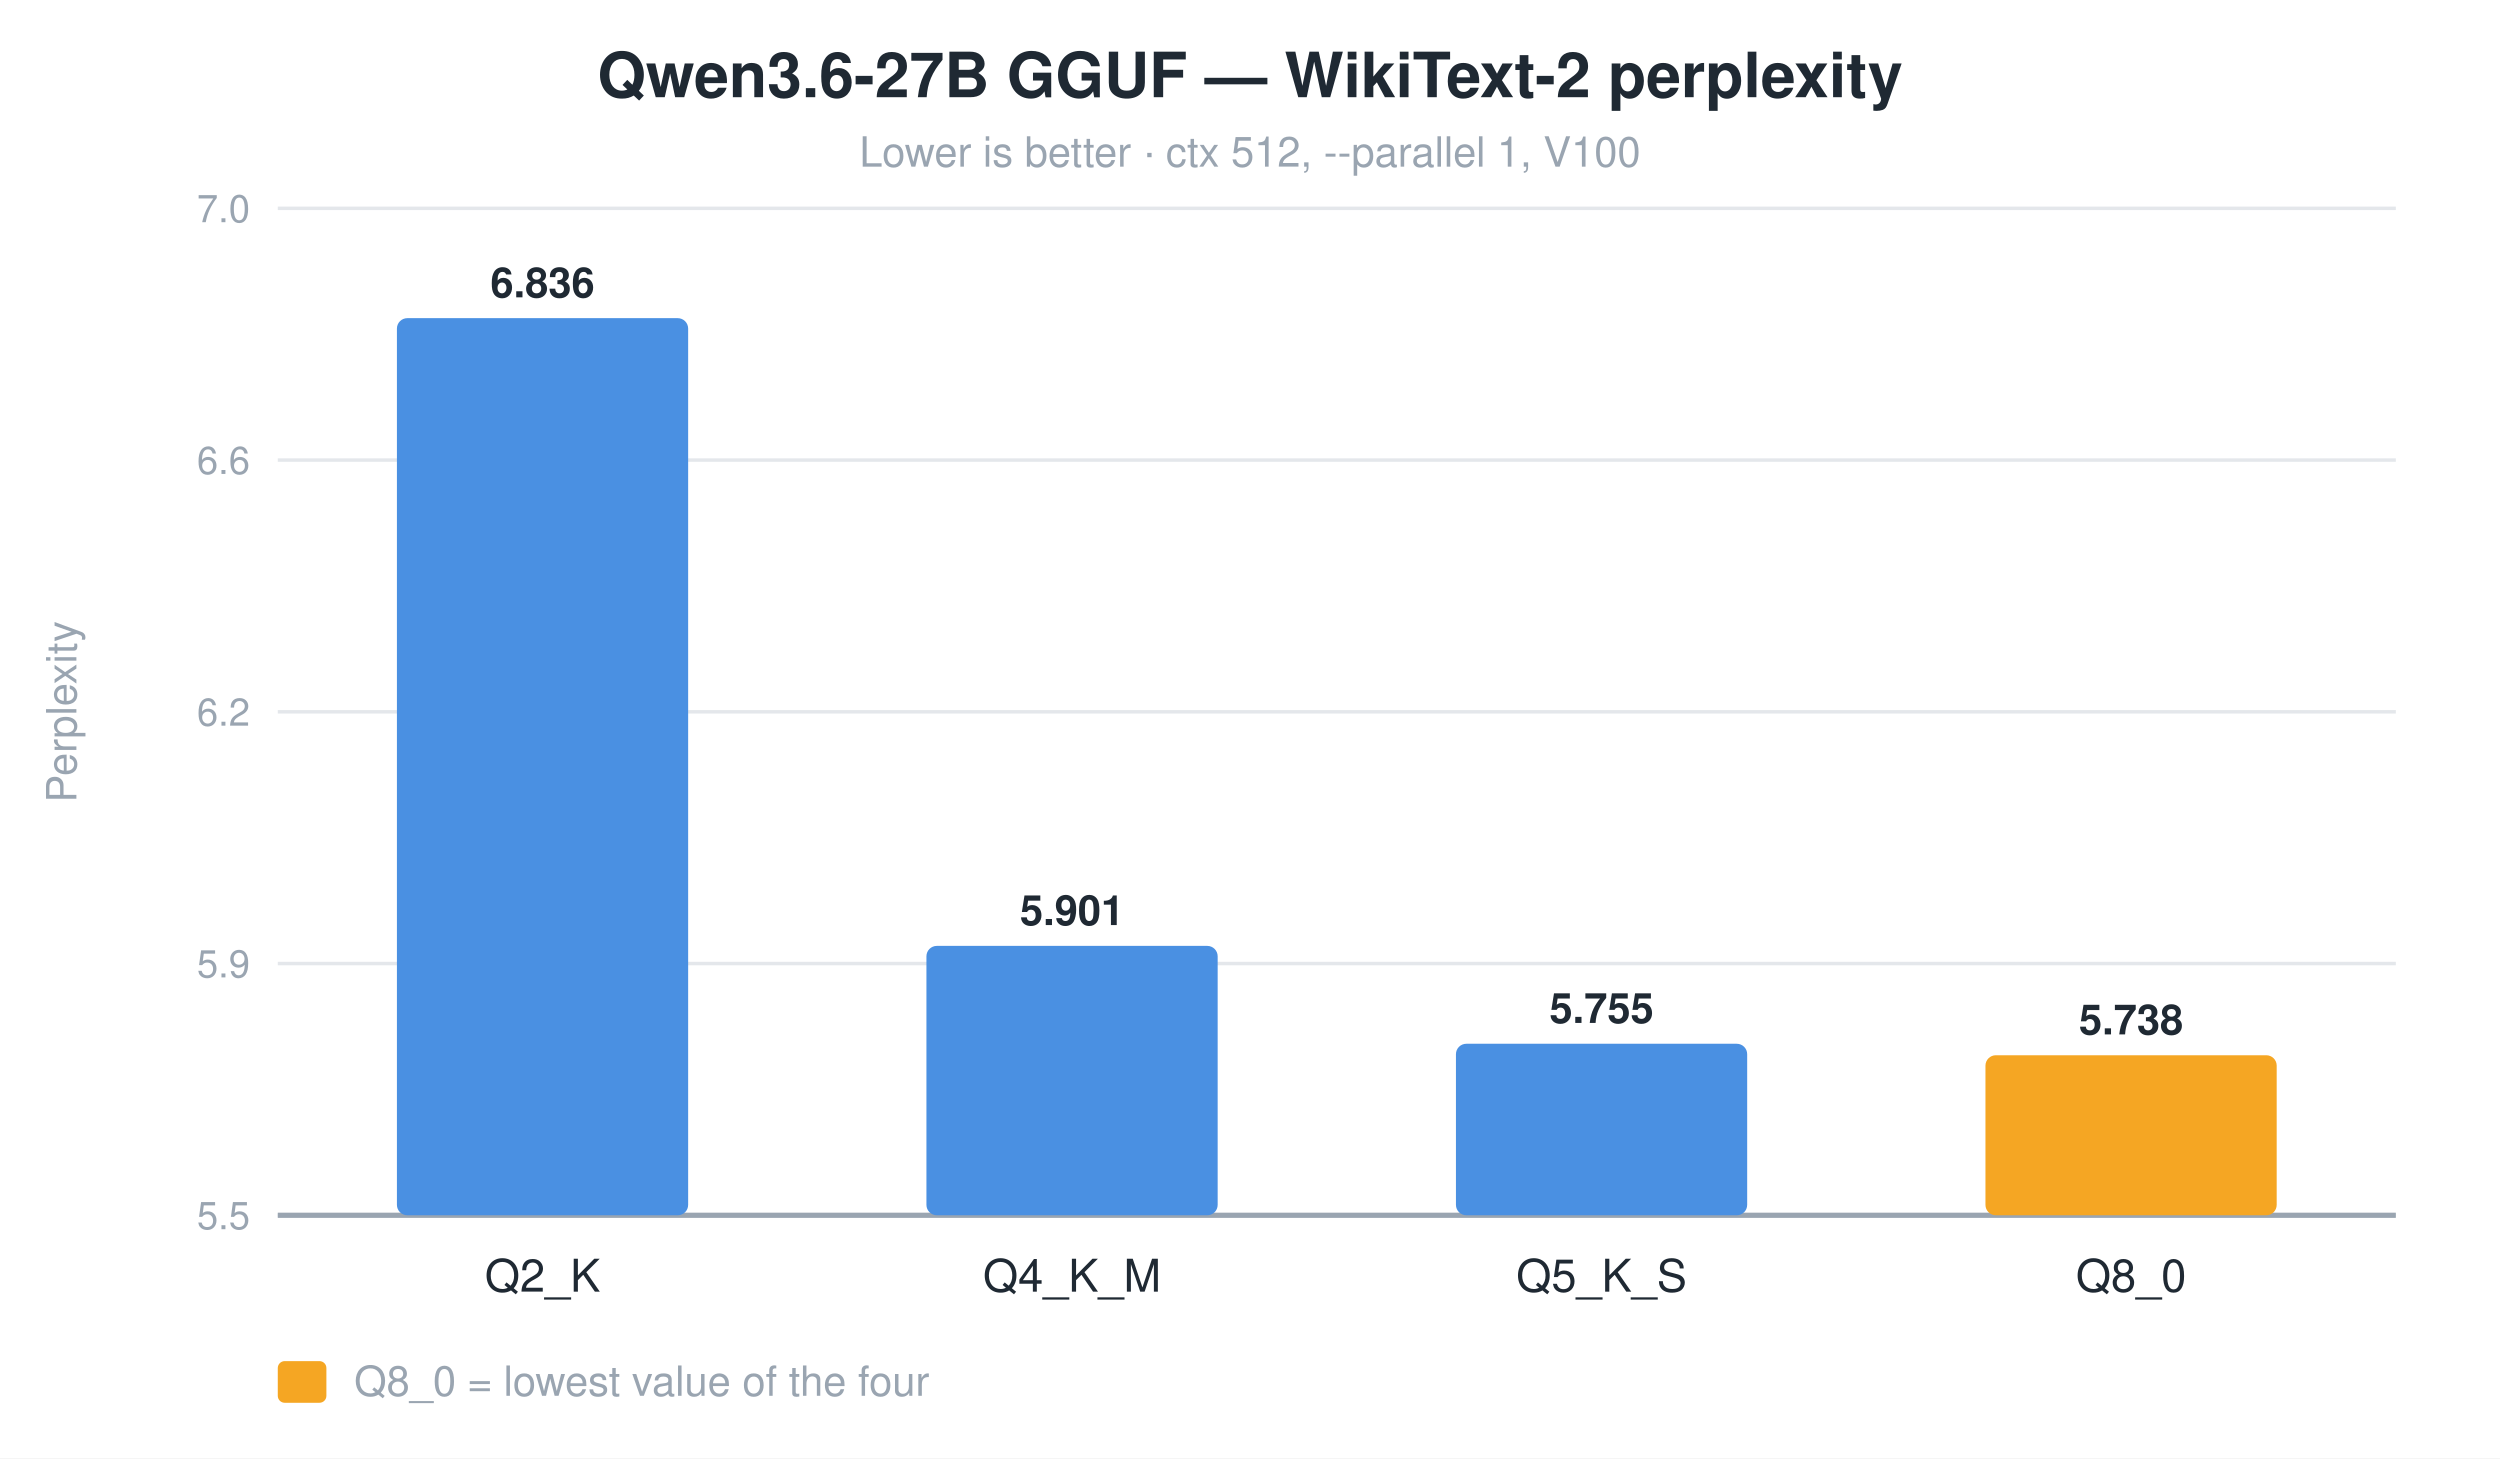
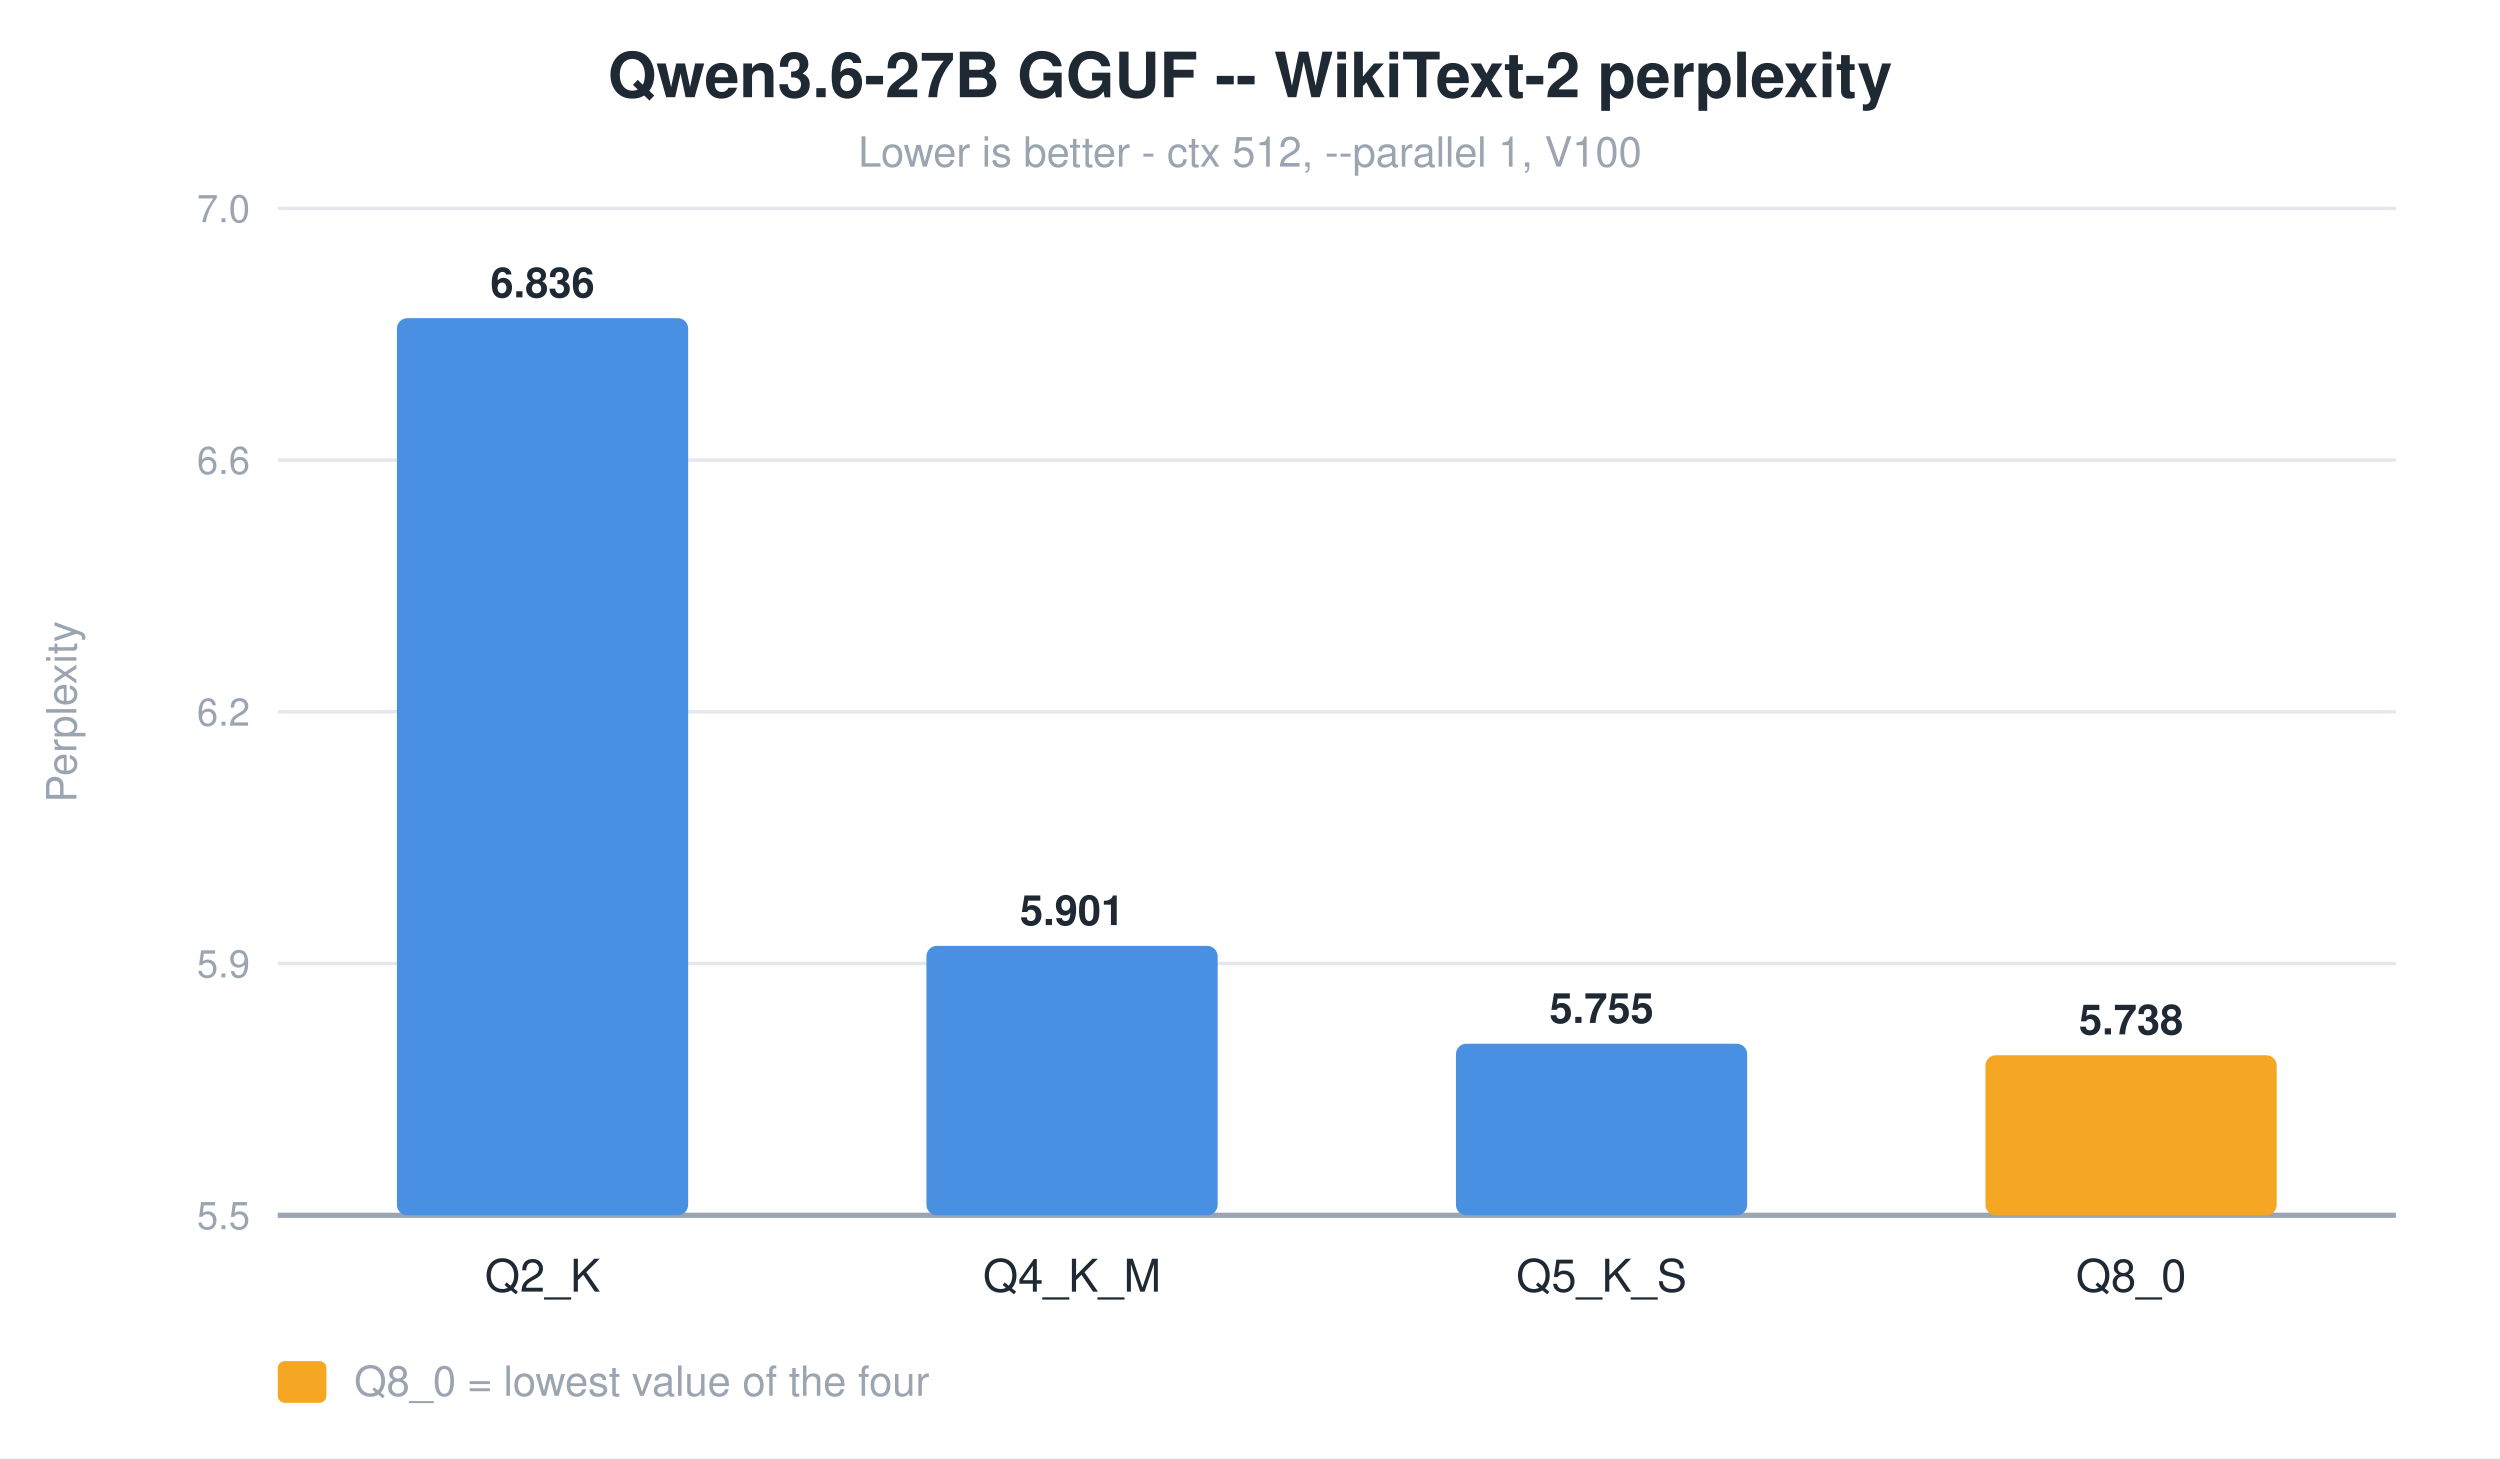
<svg xmlns="http://www.w3.org/2000/svg" viewBox="0 0 720 420" font-family="-apple-system, BlinkMacSystemFont, Segoe UI, Helvetica, Arial, sans-serif">
  <rect width="720" height="420" fill="white" />
-   <text x="360.0" y="28" text-anchor="middle" font-size="18" font-weight="600" fill="#1f2933">Qwen3.6-27B GGUF — WikiText-2 perplexity</text>
-   <text x="360.0" y="48" text-anchor="middle" font-size="12" fill="#9aa5b1">Lower is better · ctx 512, --parallel 1, V100</text>
+   <text x="360.0" y="28" text-anchor="middle" font-size="18" font-weight="600" fill="#1f2933">Qwen3.6-27B GGUF -- WikiText-2 perplexity</text>
+   <text x="360.0" y="48" text-anchor="middle" font-size="12" fill="#9aa5b1">Lower is better - ctx 512, --parallel 1, V100</text>
  <text x="22" y="205.0" text-anchor="middle" font-size="12" fill="#9aa5b1" transform="rotate(-90 22 205.0)">Perplexity</text>
  <line x1="80" y1="350.0" x2="690" y2="350.0" stroke="#e4e7eb" stroke-width="1" />
  <text x="72" y="354.0" text-anchor="end" font-size="11" fill="#9aa5b1">5.5</text>
  <line x1="80" y1="277.5" x2="690" y2="277.5" stroke="#e4e7eb" stroke-width="1" />
  <text x="72" y="281.5" text-anchor="end" font-size="11" fill="#9aa5b1">5.9</text>
  <line x1="80" y1="205.0" x2="690" y2="205.0" stroke="#e4e7eb" stroke-width="1" />
  <text x="72" y="209.0" text-anchor="end" font-size="11" fill="#9aa5b1">6.2</text>
  <line x1="80" y1="132.5" x2="690" y2="132.5" stroke="#e4e7eb" stroke-width="1" />
  <text x="72" y="136.5" text-anchor="end" font-size="11" fill="#9aa5b1">6.6</text>
  <line x1="80" y1="60.0" x2="690" y2="60.0" stroke="#e4e7eb" stroke-width="1" />
  <text x="72" y="64.0" text-anchor="end" font-size="11" fill="#9aa5b1">7.0</text>
  <line x1="80" y1="350.0" x2="690" y2="350.0" stroke="#9aa5b1" stroke-width="1.5" />
  <rect x="114.312" y="91.629" width="83.875" height="258.371" fill="#4a90e2" rx="3" />
  <text x="156.25" y="85.629" text-anchor="middle" font-size="12" font-weight="600" fill="#1f2933">6.836</text>
  <text x="156.25" y="372.0" text-anchor="middle" font-size="13" fill="#1f2933">Q2_K</text>
  <rect x="266.812" y="272.415" width="83.875" height="77.585" fill="#4a90e2" rx="3" />
  <text x="308.75" y="266.415" text-anchor="middle" font-size="12" font-weight="600" fill="#1f2933">5.901</text>
  <text x="308.75" y="372.0" text-anchor="middle" font-size="13" fill="#1f2933">Q4_K_M</text>
  <rect x="419.312" y="300.603" width="83.875" height="49.397" fill="#4a90e2" rx="3" />
  <text x="461.25" y="294.603" text-anchor="middle" font-size="12" font-weight="600" fill="#1f2933">5.755</text>
  <text x="461.25" y="372.0" text-anchor="middle" font-size="13" fill="#1f2933">Q5_K_S</text>
  <rect x="571.812" y="303.909" width="83.875" height="46.091" fill="#f5a623" rx="3" />
  <text x="613.75" y="297.909" text-anchor="middle" font-size="12" font-weight="600" fill="#1f2933">5.738</text>
  <text x="613.75" y="372.0" text-anchor="middle" font-size="13" fill="#1f2933">Q8_0</text>
  <rect x="80" y="392" width="14" height="12" fill="#f5a623" rx="2" />
  <text x="102" y="402" font-size="12" fill="#9aa5b1">Q8_0 = lowest value of the four</text>
</svg>
